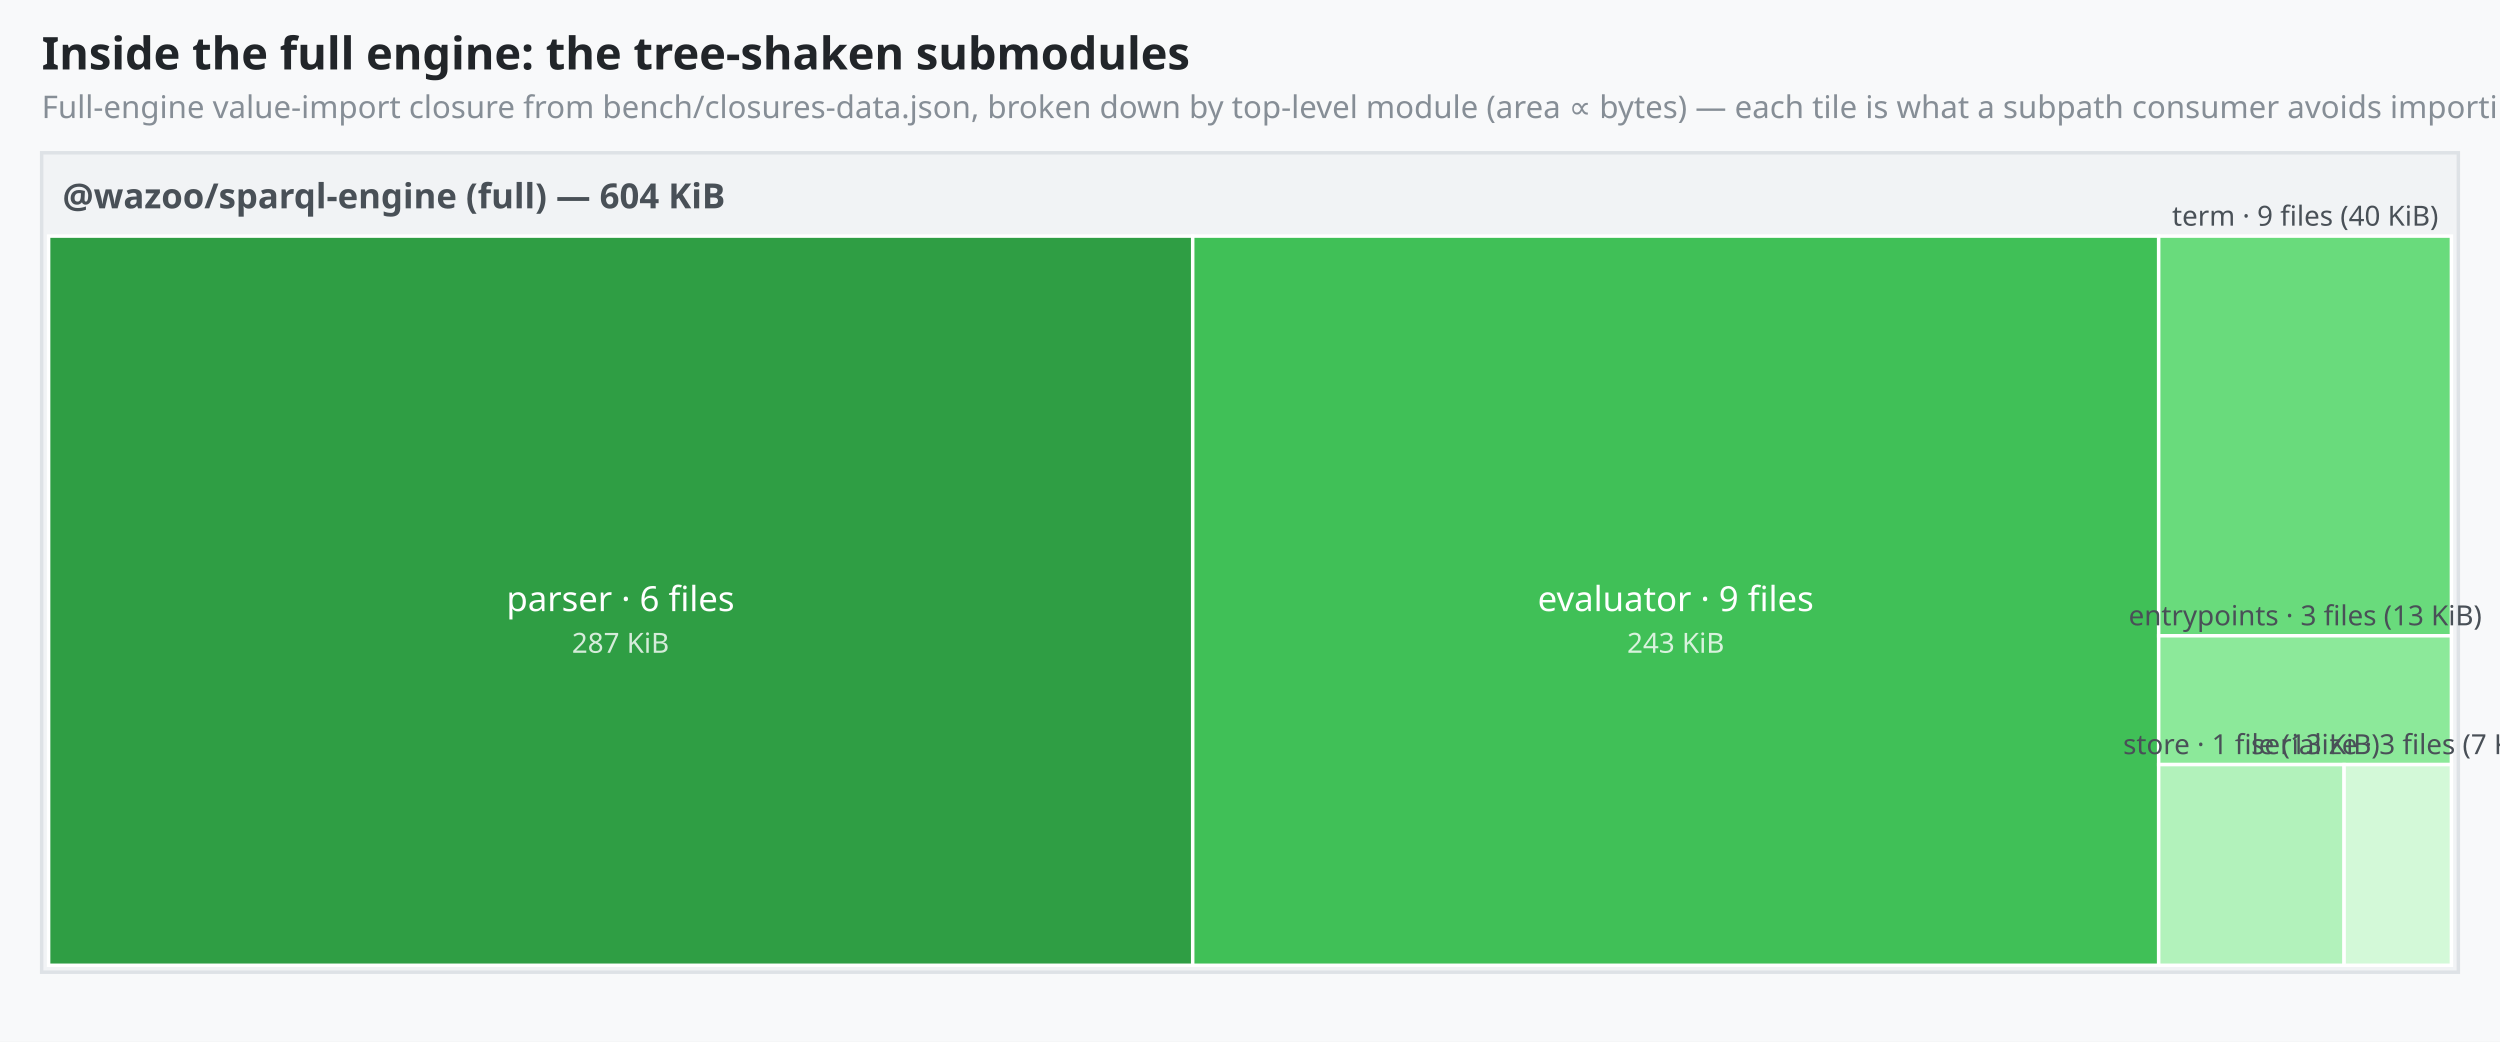
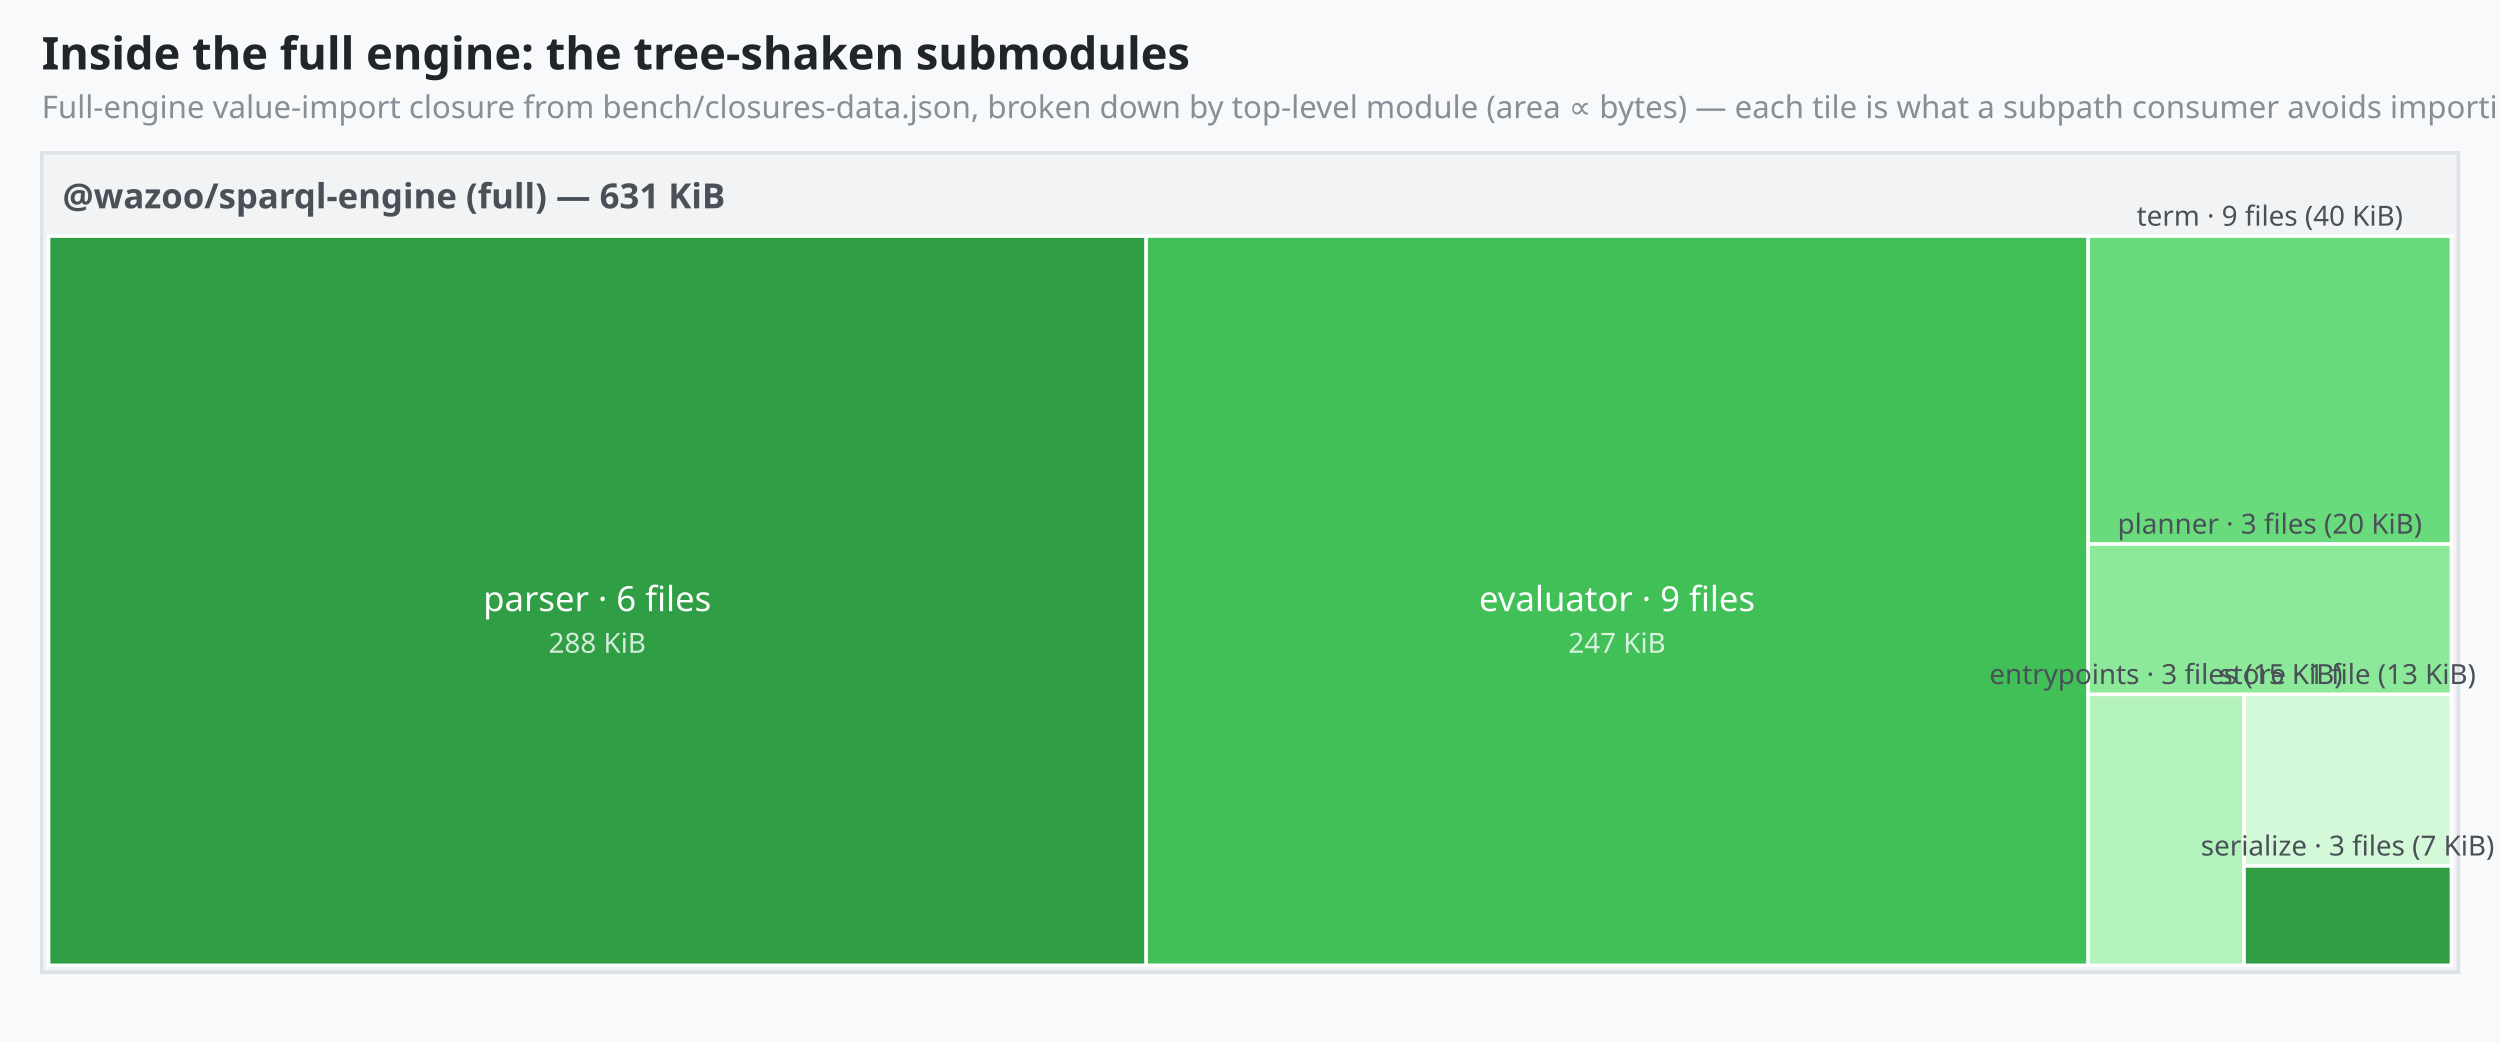
<svg xmlns="http://www.w3.org/2000/svg" viewBox="0 0 720 300" font-family="sans-serif">
  <rect width="720" height="300" fill="#f8f9fa" />
  <text x="12" y="20" font-size="13" font-weight="bold" fill="#212529">Inside the full engine: the tree-shaken submodules</text>
  <text x="12" y="34" font-size="9" fill="#868e96">Full-engine value-import closure from bench/closures-data.json, broken down by top-level module (area ∝ bytes) — each tile is what a subpath consumer avoids importing</text>
  <rect x="12.0" y="44.0" width="696.0" height="236.0" fill="#f1f3f5" stroke="#dee2e6" stroke-width="1" />
-   <text x="18.0" y="60.0" font-family="sans-serif" font-size="10" font-weight="bold" fill="#495057">@wazoo/sparql-engine (full) — 604 KiB</text>
-   <rect x="14.0" y="68.0" width="329.5" height="210.0" fill="#2f9e44" stroke="#ffffff" stroke-width="1" />
-   <text x="178.7" y="176.0" text-anchor="middle" font-family="sans-serif" font-size="10" fill="#fff">parser · 6 files<tspan x="178.7" dy="12" font-size="8" fill="#ffffffcc">287 KiB</tspan>
+   <text x="18.0" y="60.0" font-family="sans-serif" font-size="10" font-weight="bold" fill="#495057">@wazoo/sparql-engine (full) — 631 KiB</text>
+   <rect x="14.0" y="68.0" width="316.1" height="210.0" fill="#2f9e44" stroke="#ffffff" stroke-width="1" />
+   <text x="172.0" y="176.0" text-anchor="middle" font-family="sans-serif" font-size="10" fill="#fff">parser · 6 files<tspan x="172.0" dy="12" font-size="8" fill="#ffffffcc">288 KiB</tspan>
  </text>
-   <rect x="343.5" y="68.0" width="278.2" height="210.0" fill="#40c057" stroke="#ffffff" stroke-width="1" />
-   <text x="482.6" y="176.0" text-anchor="middle" font-family="sans-serif" font-size="10" fill="#fff">evaluator · 9 files<tspan x="482.6" dy="12" font-size="8" fill="#ffffffcc">243 KiB</tspan>
+   <rect x="330.1" y="68.0" width="271.3" height="210.0" fill="#40c057" stroke="#ffffff" stroke-width="1" />
+   <text x="465.7" y="176.0" text-anchor="middle" font-family="sans-serif" font-size="10" fill="#fff">evaluator · 9 files<tspan x="465.7" dy="12" font-size="8" fill="#ffffffcc">247 KiB</tspan>
  </text>
-   <rect x="621.7" y="68.0" width="84.3" height="115.1" fill="#69db7c" stroke="#ffffff" stroke-width="1" />
-   <text x="663.9" y="65.0" text-anchor="middle" font-family="sans-serif" font-size="8" fill="#495057">term · 9 files (40 KiB)</text>
-   <rect x="621.7" y="183.1" width="84.3" height="37.1" fill="#8ce99a" stroke="#ffffff" stroke-width="1" />
-   <text x="663.9" y="180.1" text-anchor="middle" font-family="sans-serif" font-size="8" fill="#495057">entrypoints · 3 files (13 KiB)</text>
-   <rect x="621.7" y="220.2" width="53.4" height="57.8" fill="#b2f2bb" stroke="#ffffff" stroke-width="1" />
-   <text x="648.4" y="217.2" text-anchor="middle" font-family="sans-serif" font-size="8" fill="#495057">store · 1 file (13 KiB)</text>
-   <rect x="675.1" y="220.2" width="30.9" height="57.8" fill="#d3f9d8" stroke="#ffffff" stroke-width="1" />
-   <text x="690.6" y="217.2" text-anchor="middle" font-family="sans-serif" font-size="8" fill="#495057">serialize · 3 files (7 KiB)</text>
+   <rect x="601.4" y="68.0" width="104.6" height="88.7" fill="#69db7c" stroke="#ffffff" stroke-width="1" />
+   <text x="653.7" y="65.0" text-anchor="middle" font-family="sans-serif" font-size="8" fill="#495057">term · 9 files (40 KiB)</text>
+   <rect x="601.4" y="156.7" width="104.6" height="43.3" fill="#8ce99a" stroke="#ffffff" stroke-width="1" />
+   <text x="653.7" y="153.7" text-anchor="middle" font-family="sans-serif" font-size="8" fill="#495057">planner · 3 files (20 KiB)</text>
+   <rect x="601.4" y="200.0" width="44.9" height="78.0" fill="#b2f2bb" stroke="#ffffff" stroke-width="1" />
+   <text x="623.8" y="197.0" text-anchor="middle" font-family="sans-serif" font-size="8" fill="#495057">entrypoints · 3 files (15 KiB)</text>
+   <rect x="646.3" y="200.0" width="59.7" height="49.4" fill="#d3f9d8" stroke="#ffffff" stroke-width="1" />
+   <text x="676.1" y="197.0" text-anchor="middle" font-family="sans-serif" font-size="8" fill="#495057">store · 1 file (13 KiB)</text>
+   <rect x="646.3" y="249.4" width="59.7" height="28.6" fill="#2f9e44" stroke="#ffffff" stroke-width="1" />
+   <text x="676.1" y="246.4" text-anchor="middle" font-family="sans-serif" font-size="8" fill="#495057">serialize · 3 files (7 KiB)</text>
</svg>
